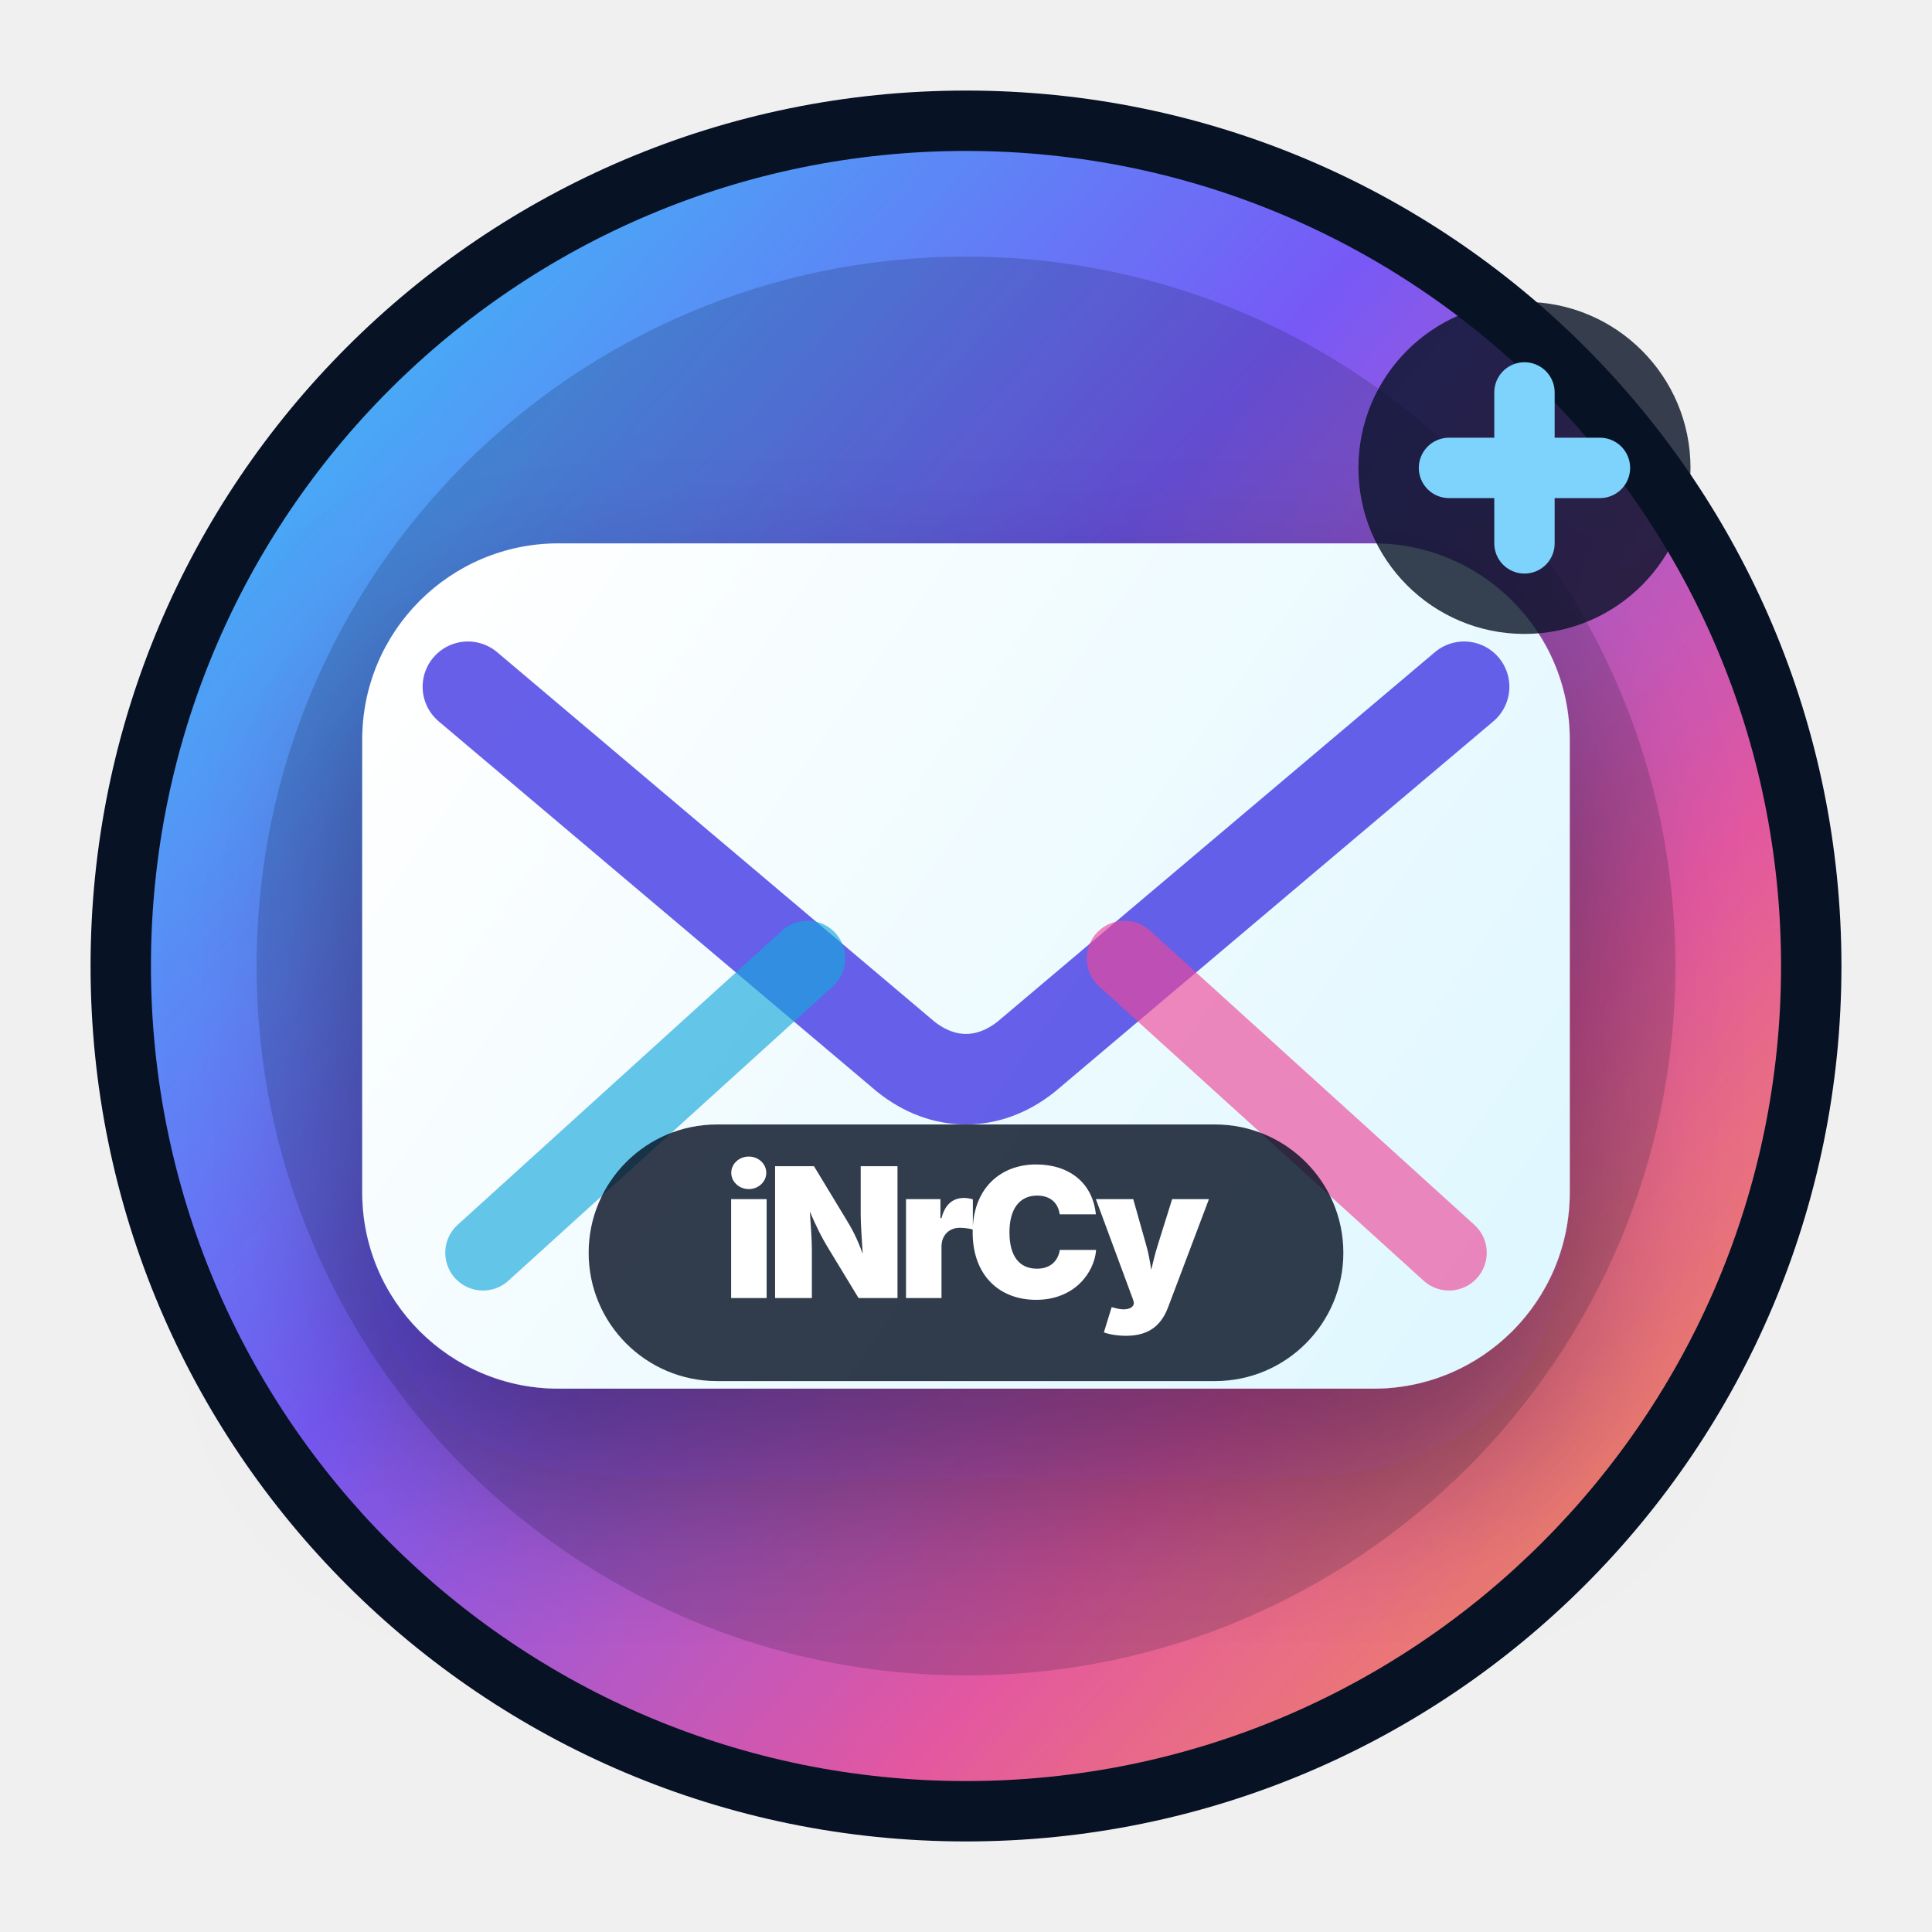
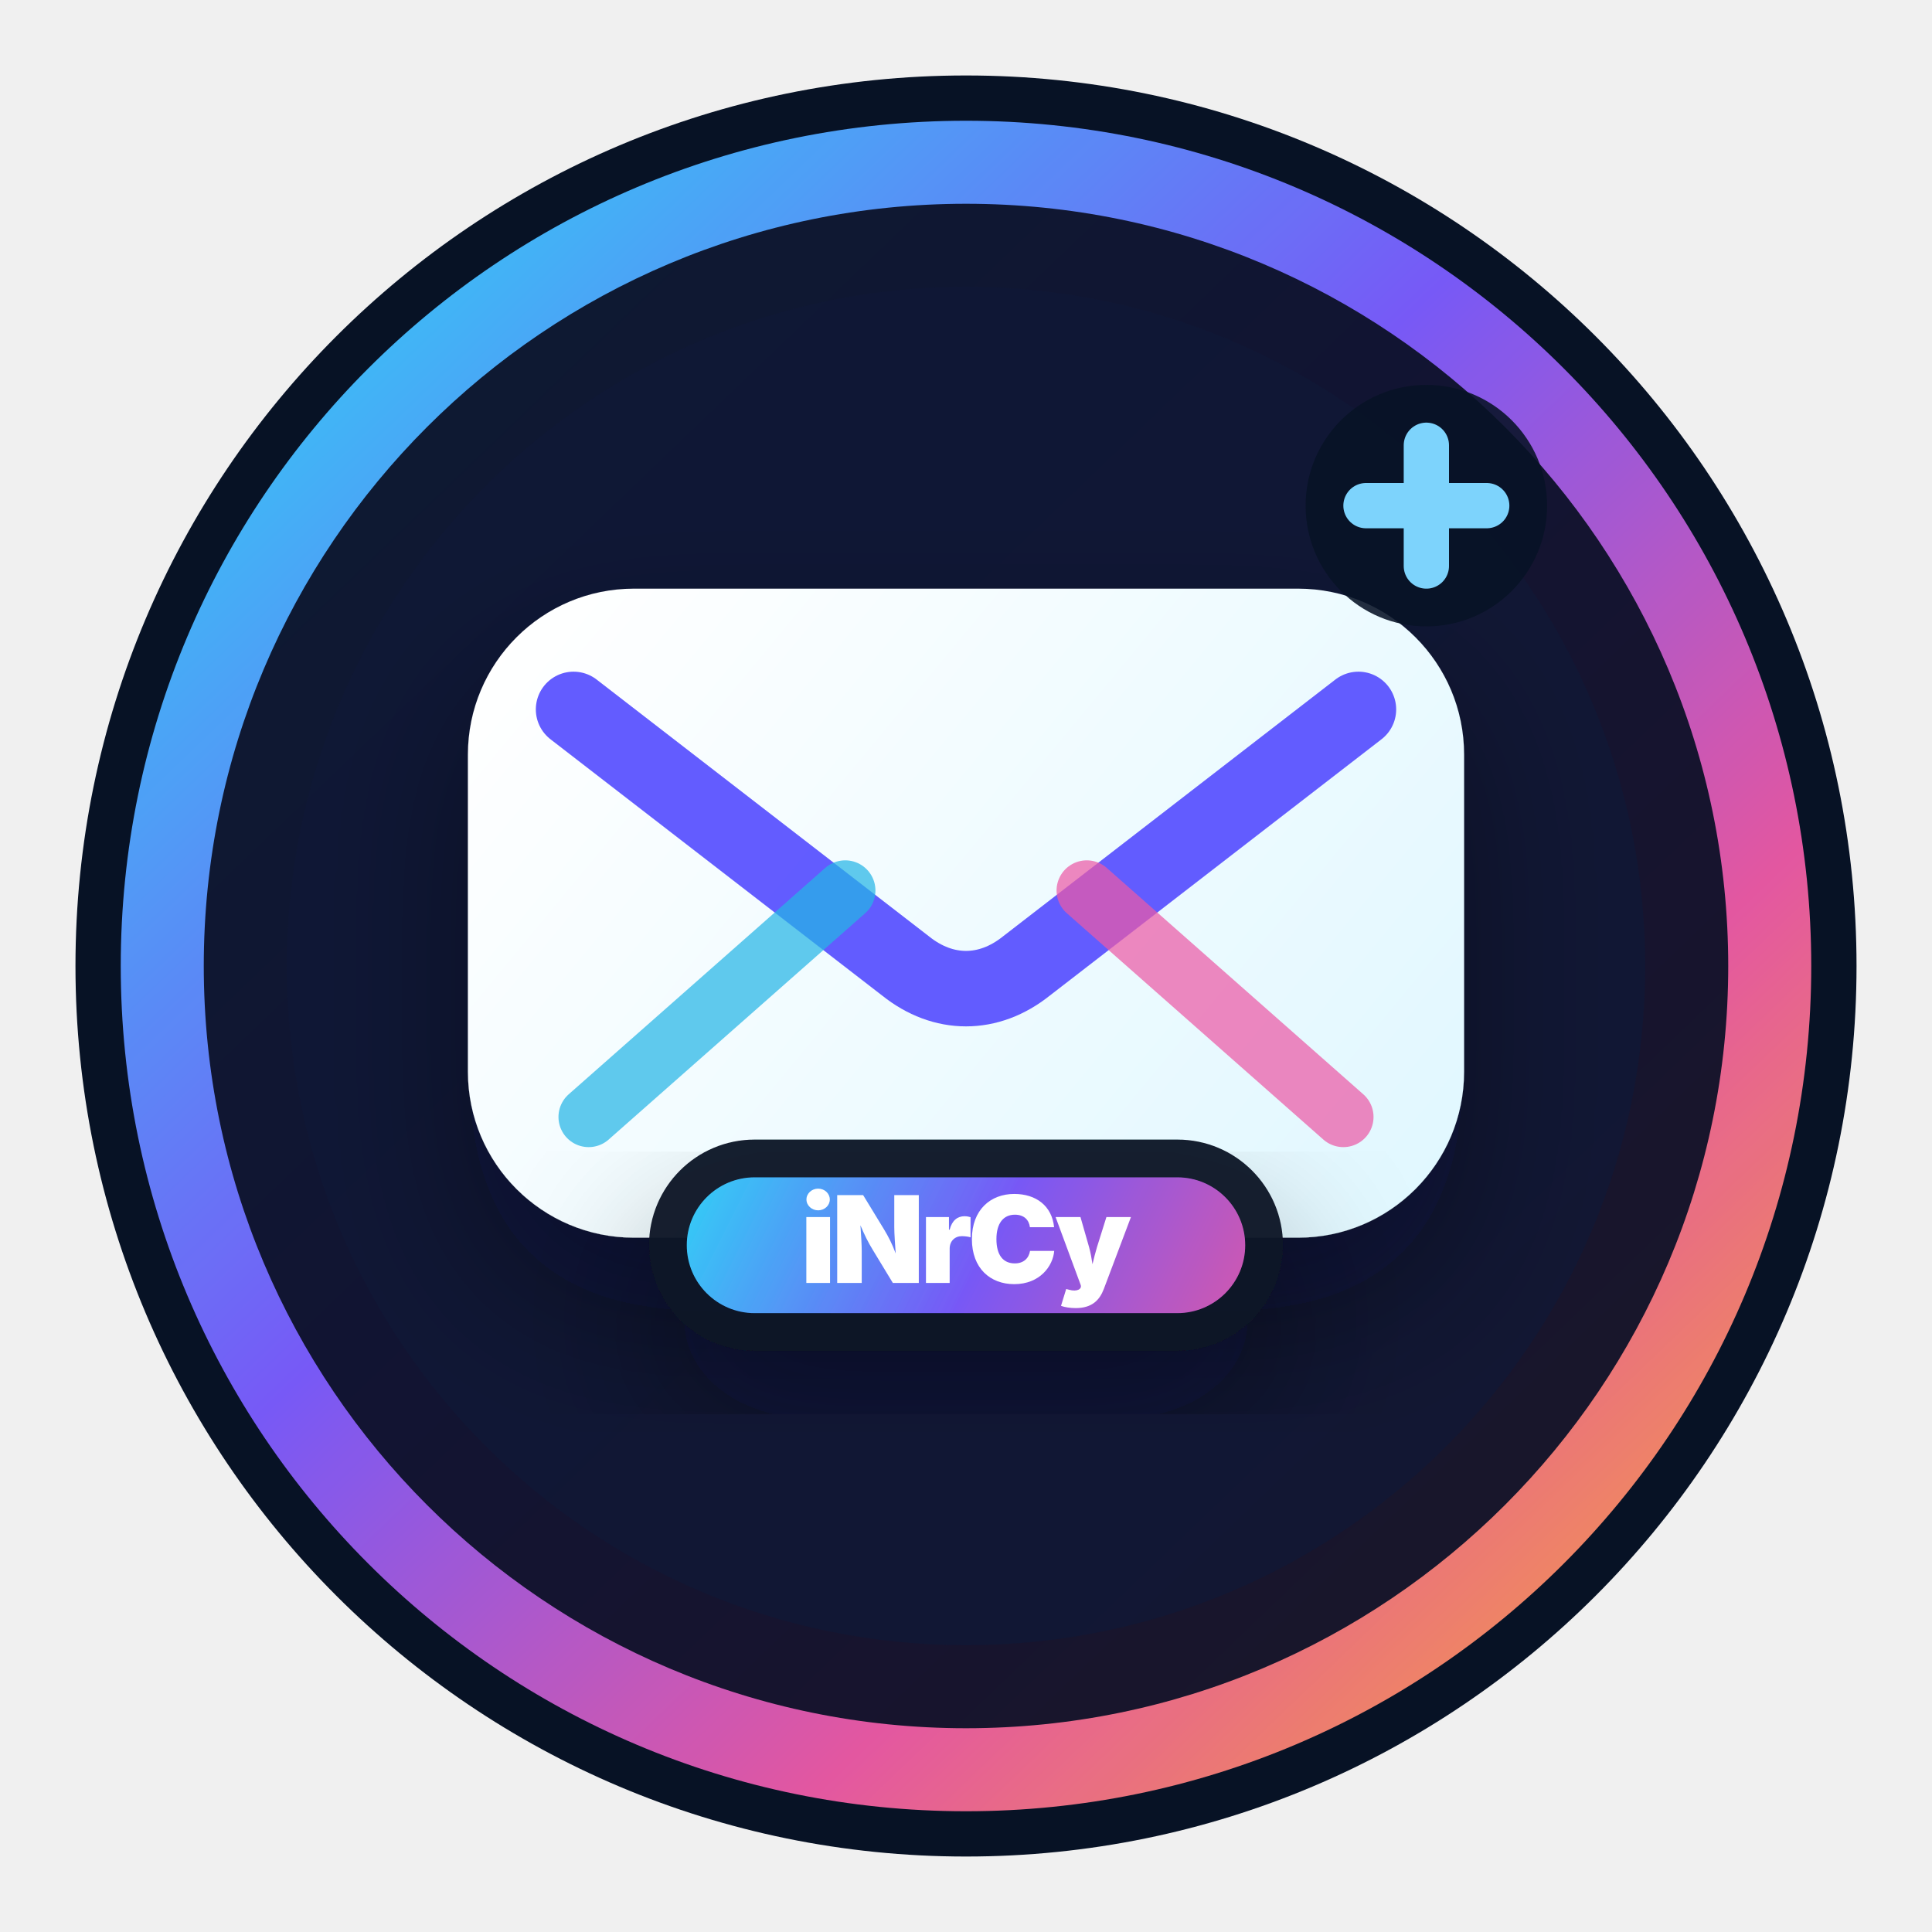
<svg xmlns="http://www.w3.org/2000/svg" viewBox="0 0 256 256" role="img" aria-label="Mails iNrCy">
  <defs>
-     <linearGradient id="bg" x1="18" y1="30" x2="238" y2="226" gradientUnits="userSpaceOnUse">
+     <linearGradient id="ring" x1="34" y1="30" x2="222" y2="226" gradientUnits="userSpaceOnUse">
      <stop offset="0" stop-color="#35d4ff" />
      <stop offset="0.42" stop-color="#7c5cff" />
-       <stop offset="0.72" stop-color="#ec5aa6" />
+       <stop offset="0.74" stop-color="#ec5aa6" />
      <stop offset="1" stop-color="#ff9f4a" />
    </linearGradient>
-     <linearGradient id="mail" x1="58" y1="76" x2="200" y2="176" gradientUnits="userSpaceOnUse">
+     <linearGradient id="env" x1="70" y1="80" x2="186" y2="176" gradientUnits="userSpaceOnUse">
      <stop offset="0" stop-color="#ffffff" />
      <stop offset="1" stop-color="#dff7ff" />
    </linearGradient>
+     <linearGradient id="tag" x1="92" y1="156" x2="164" y2="192" gradientUnits="userSpaceOnUse">
+       <stop offset="0" stop-color="#35d4ff" />
+       <stop offset="0.48" stop-color="#7c5cff" />
+       <stop offset="1" stop-color="#ec5aa6" />
+     </linearGradient>
    <filter id="shadow" x="-30%" y="-30%" width="160%" height="160%">
-       <feDropShadow dx="0" dy="12" stdDeviation="12" flood-color="#050816" flood-opacity="0.35" />
+       <feDropShadow dx="0" dy="10" stdDeviation="10" flood-color="#050816" flood-opacity="0.35" />
    </filter>
  </defs>
-   <circle cx="128" cy="128" r="116" fill="#071225" />
-   <circle cx="128" cy="128" r="108" fill="url(#bg)" opacity="0.96" />
-   <circle cx="128" cy="128" r="94" fill="#071225" opacity="0.18" />
+   <circle cx="128" cy="128" r="118" fill="#071225" />
+   <circle cx="128" cy="128" r="112" fill="url(#ring)" opacity="0.96" />
+   <circle cx="128" cy="128" r="101" fill="#0b1026" opacity="0.94" />
+   <circle cx="128" cy="128" r="90" fill="#0f1736" opacity="0.72" />
  <g filter="url(#shadow)">
-     <rect x="48" y="72" width="160" height="112" rx="26" fill="url(#mail)" />
-     <path d="M62 91l58 49c5 4 11 4 16 0l58-49" fill="none" stroke="#4f46e5" stroke-width="12" stroke-linecap="round" stroke-linejoin="round" opacity="0.86" />
-     <path d="M64 166l43-39" fill="none" stroke="#16a7db" stroke-width="10" stroke-linecap="round" opacity="0.65" />
-     <path d="M192 166l-43-39" fill="none" stroke="#ec4899" stroke-width="10" stroke-linecap="round" opacity="0.65" />
+     <rect x="62" y="78" width="132" height="86" rx="22" fill="url(#env)" />
+     <path d="M76 94l44 34c5 4 11 4 16 0l44-34" fill="none" stroke="#5b53ff" stroke-width="10" stroke-linecap="round" stroke-linejoin="round" opacity="0.95" />
+     <path d="M78 148l34-30" fill="none" stroke="#25b6e6" stroke-width="8" stroke-linecap="round" opacity="0.72" />
+     <path d="M178 148l-34-30" fill="none" stroke="#ec5aa6" stroke-width="8" stroke-linecap="round" opacity="0.72" />
  </g>
-   <rect x="78" y="149" width="100" height="34" rx="17" fill="#071225" opacity="0.82" />
-   <text x="128" y="172" text-anchor="middle" font-family="Inter, Arial, sans-serif" font-size="24" font-weight="900" fill="#ffffff" letter-spacing="-1.2">iNrCy</text>
-   <circle cx="202" cy="62" r="22" fill="#071225" opacity="0.8" />
-   <path d="M192 62h20M202 52v20" stroke="#7dd3fc" stroke-width="8" stroke-linecap="round" />
+   <g filter="url(#shadow)">
+     <rect x="86" y="151" width="84" height="28" rx="14" fill="#071225" opacity="0.96" />
+     <rect x="91" y="156" width="74" height="18" rx="9" fill="url(#tag)" opacity="0.96" />
+     <text x="128" y="170" text-anchor="middle" font-family="Inter, Arial, sans-serif" font-size="16" font-weight="900" fill="#ffffff" letter-spacing="-0.6">iNrCy</text>
+   </g>
+   <circle cx="189" cy="67" r="16" fill="#071225" opacity="0.88" />
+   <path d="M189 59v16M181 67h16" stroke="#7dd3fc" stroke-width="6" stroke-linecap="round" />
</svg>
